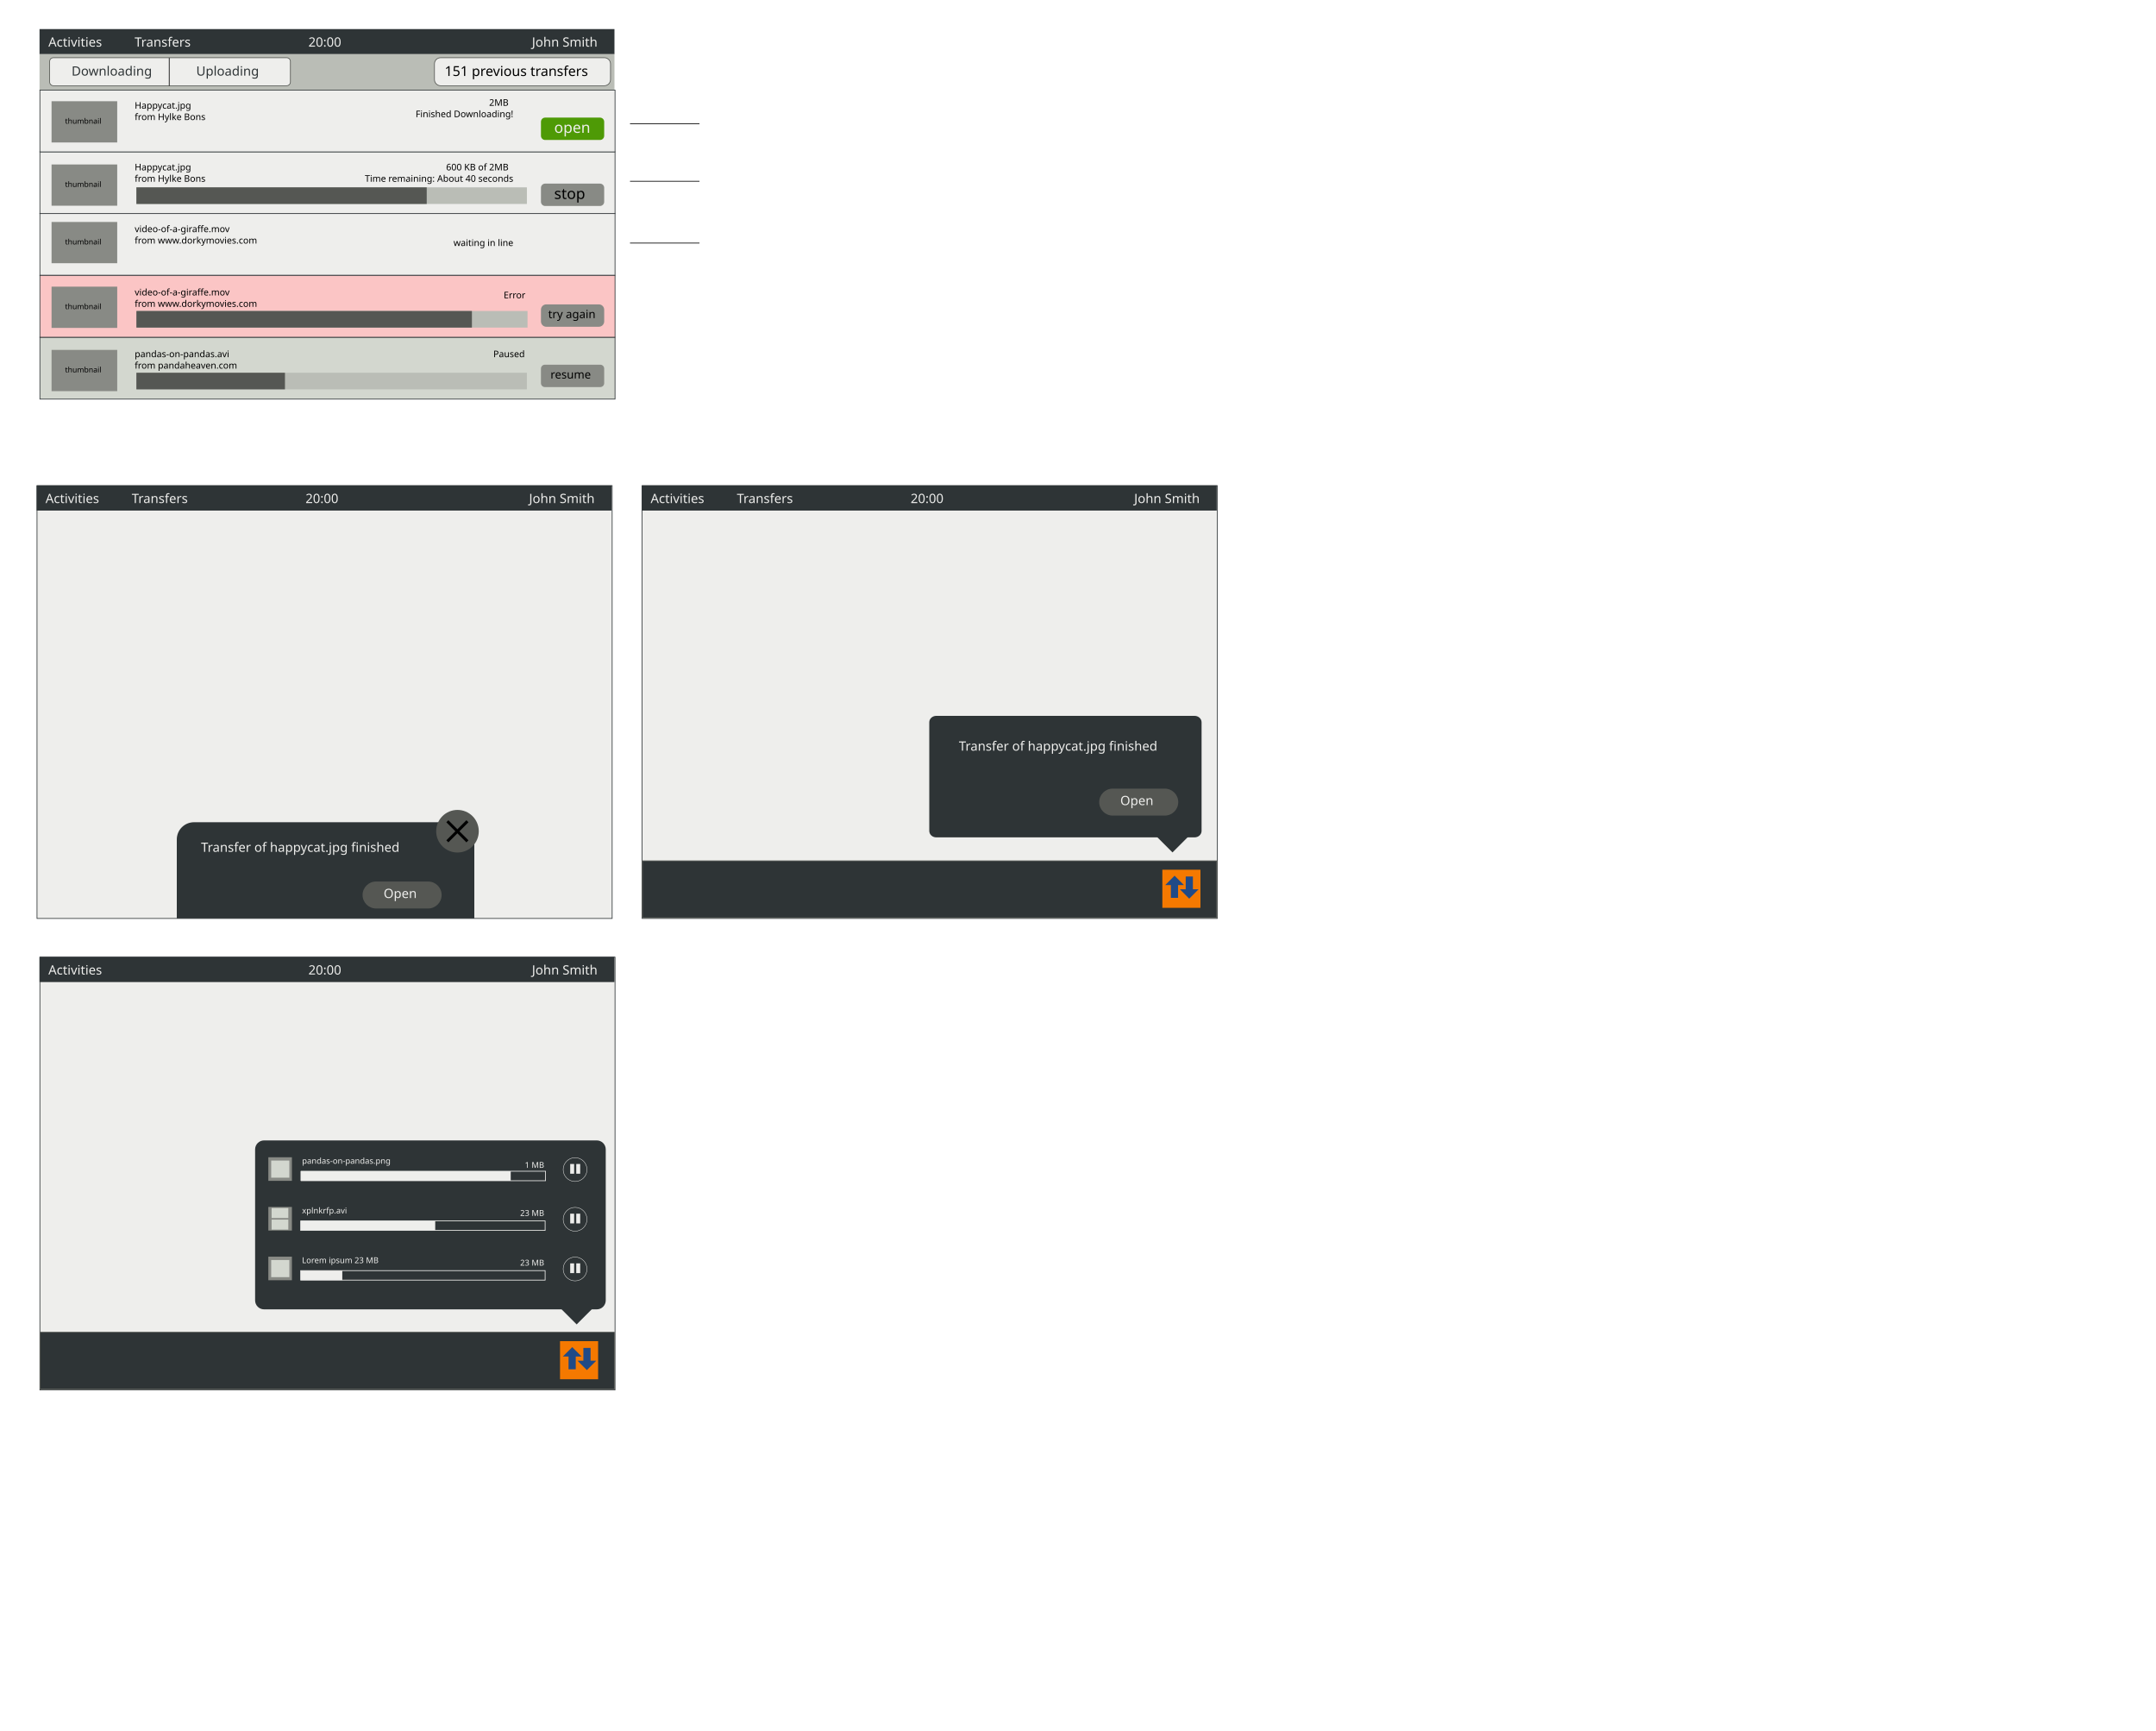
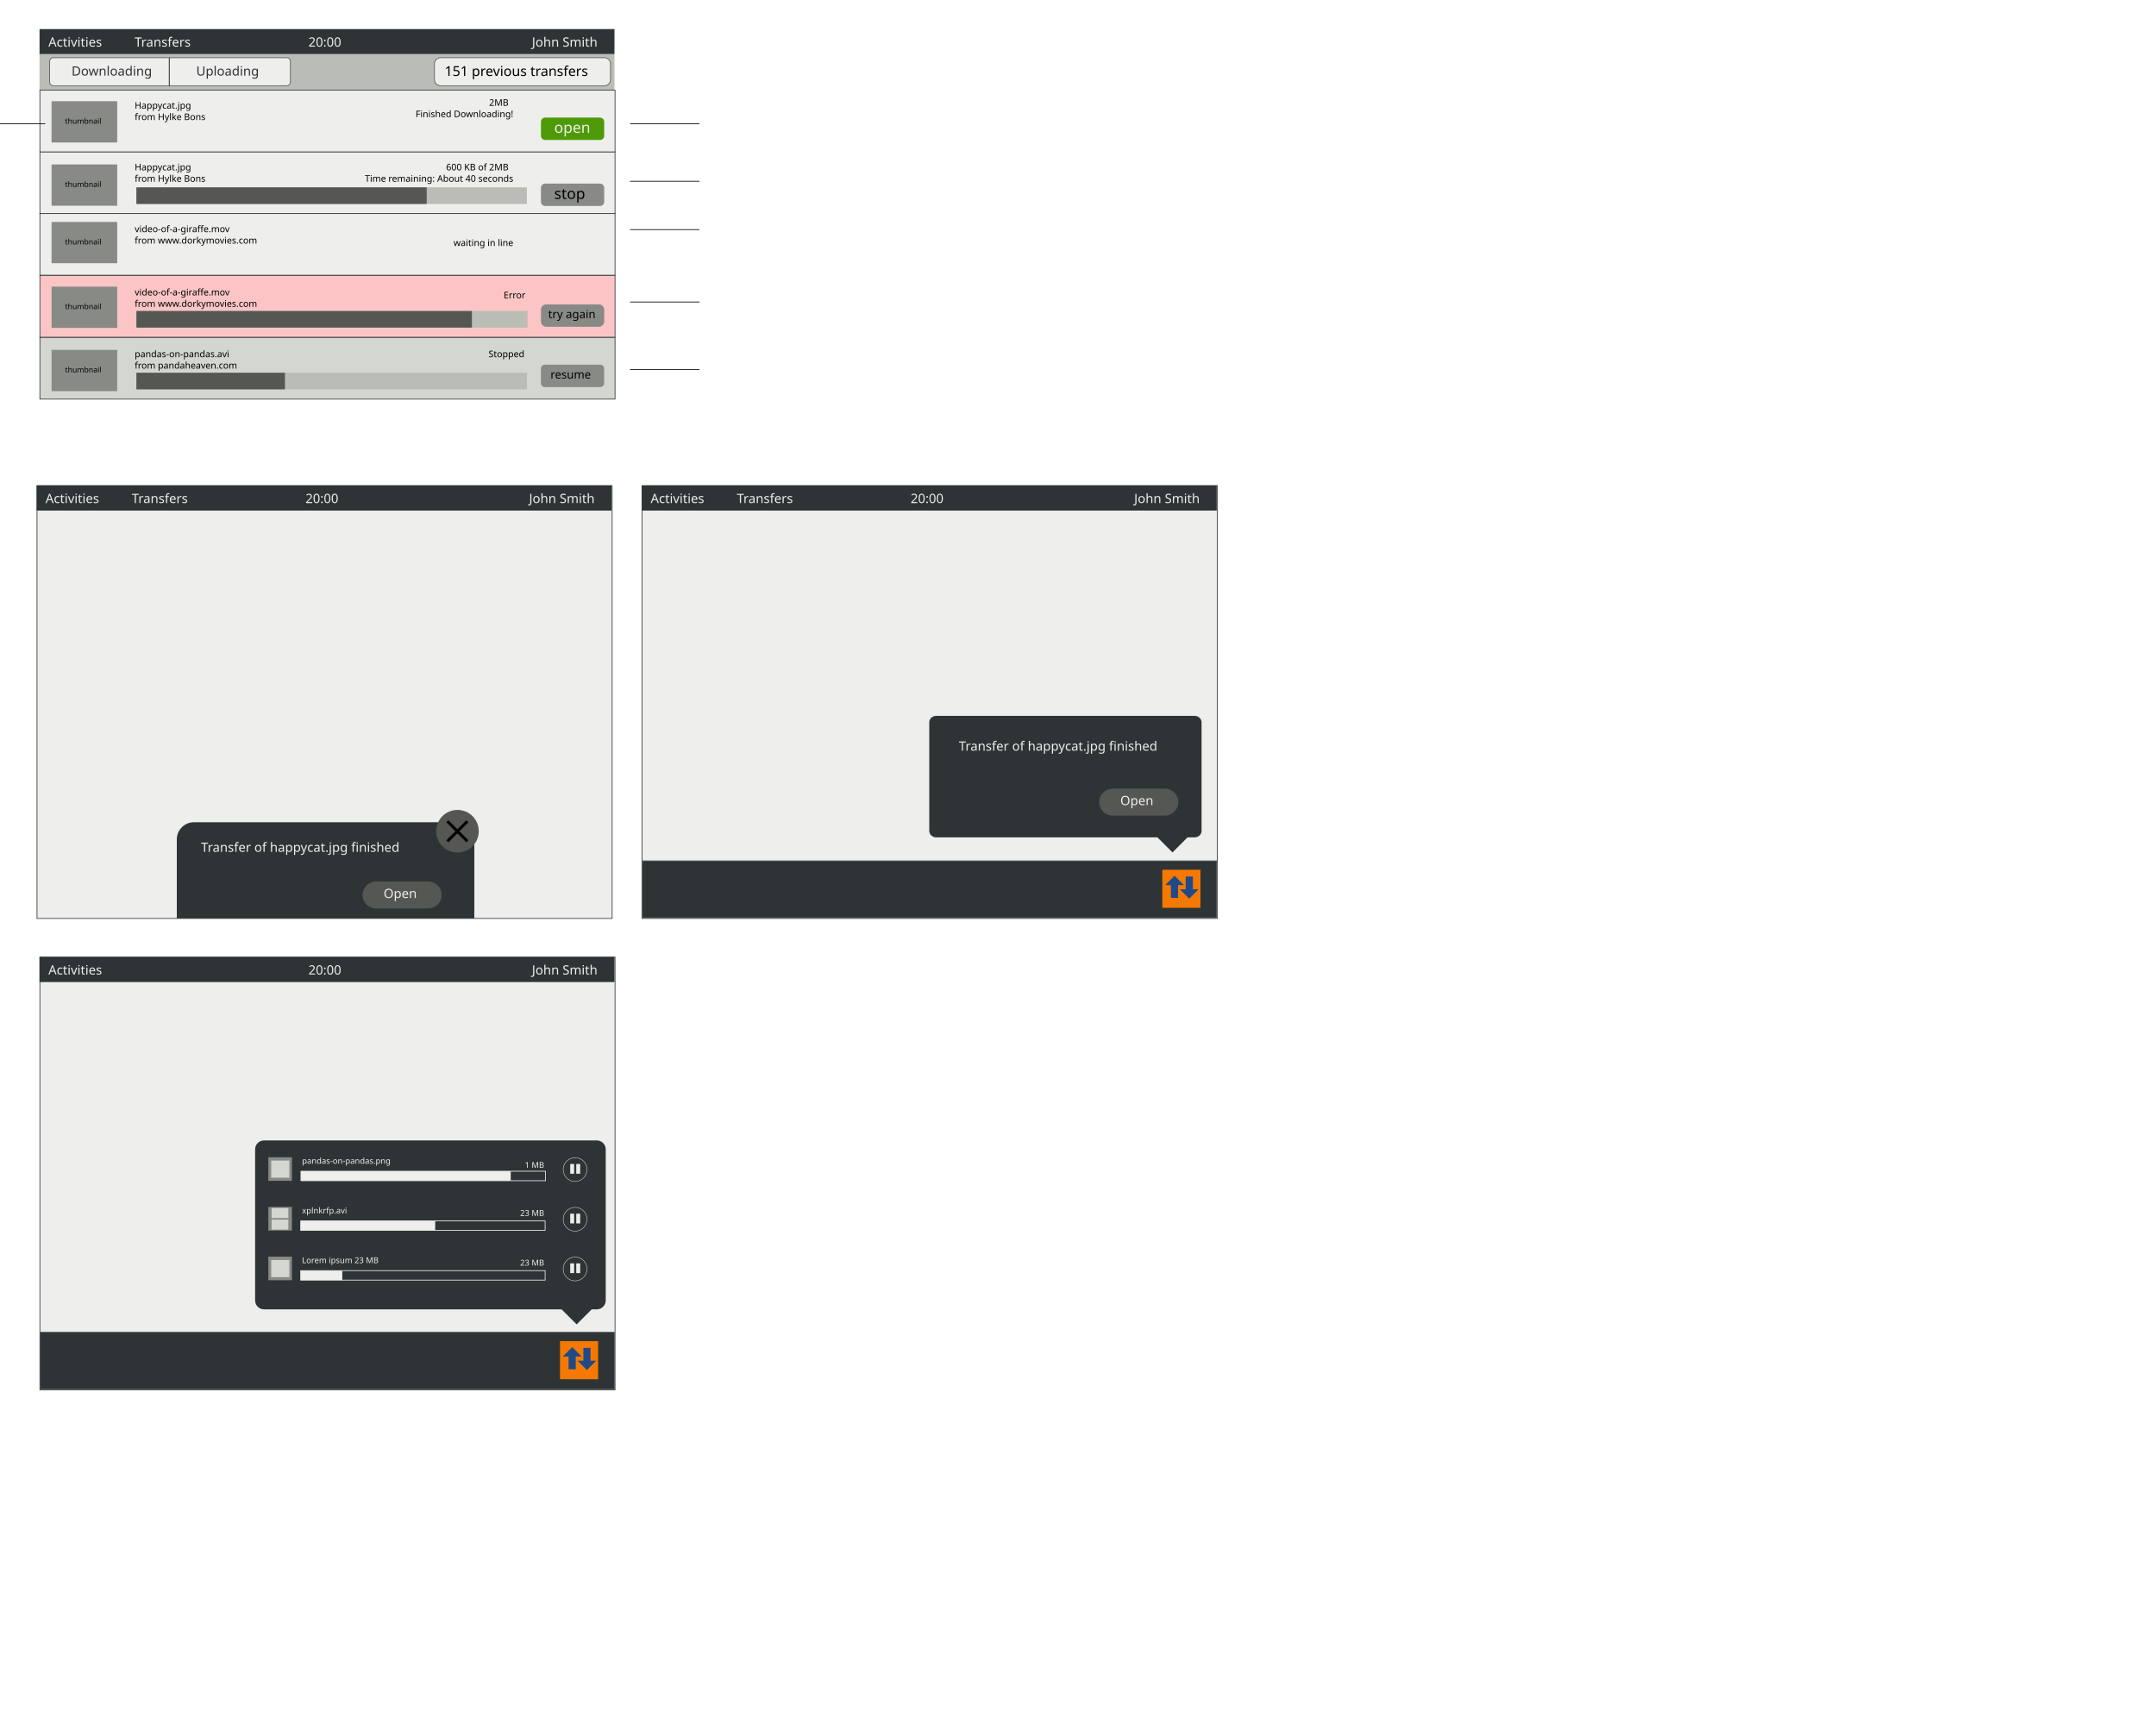
<svg xmlns="http://www.w3.org/2000/svg" width="3000" height="2408" id="svg2985" version="1.1">
  <defs id="defs2987" />
  <g id="layer1" transform="translate(0,1808)">
    <rect style="color:#000000;fill:#eeeeec;fill-opacity:1;fill-rule:nonzero;stroke:#2e3436;stroke-width:1;stroke-miterlimit:4;stroke-dasharray:none;marker:none;visibility:visible;display:inline;overflow:visible;enable-background:accumulate" id="rect3838-9-1" width="800.29" height="86.014" x="55.5" y="-1511.007" />
    <rect style="color:#000000;fill:#2e3436;fill-opacity:1;fill-rule:nonzero;stroke:none;stroke-width:3;marker:none;visibility:visible;display:inline;overflow:visible;enable-background:accumulate" id="rect2997-2" width="800" height="34.911" x="55" y="-1767.538" rx="0" ry="0" />
    <text xml:space="preserve" style="font-size:17.908px;font-style:normal;font-weight:normal;line-height:125%;letter-spacing:0px;word-spacing:0px;fill:#eeeeec;fill-opacity:1;stroke:none;font-family:Sans" x="67.323" y="-1743.122" id="text3769-3">
      <tspan id="tspan3771-9" x="67.323" y="-1743.122">Activities</tspan>
    </text>
    <text xml:space="preserve" style="font-size:17.908px;font-style:normal;font-weight:normal;line-height:125%;letter-spacing:0px;word-spacing:0px;fill:#eeeeec;fill-opacity:1;stroke:none;font-family:Sans" x="187.323" y="-1743.122" id="text3769-7-3">
      <tspan id="tspan3771-4-5" x="187.323" y="-1743.122">Transfers</tspan>
    </text>
    <text xml:space="preserve" style="font-size:17.908px;font-style:normal;font-weight:normal;line-height:125%;letter-spacing:0px;word-spacing:0px;fill:#eeeeec;fill-opacity:1;stroke:none;font-family:Sans" x="740.149" y="-1743.122" id="text3769-7-4-1">
      <tspan id="tspan3771-4-6-8" x="740.149" y="-1743.122">John Smith</tspan>
    </text>
    <text xml:space="preserve" style="font-size:17.908px;font-style:normal;font-weight:normal;line-height:125%;letter-spacing:0px;word-spacing:0px;fill:#eeeeec;fill-opacity:1;stroke:none;font-family:Sans" x="429.112" y="-1743.122" id="text3769-7-9-1">
      <tspan id="tspan3771-4-1-9" x="429.112" y="-1743.122">20:00</tspan>
    </text>
    <rect style="color:#000000;fill:#babdb6;fill-opacity:1;fill-rule:nonzero;stroke:none;stroke-width:3;marker:none;visibility:visible;display:inline;overflow:visible;enable-background:accumulate" id="rect3836-7" width="800" height="50" x="55" y="-1732.627" />
    <rect style="color:#000000;fill:#eeeeec;fill-opacity:1;fill-rule:nonzero;stroke:#2e3436;stroke-width:1;stroke-miterlimit:4;stroke-dasharray:none;marker:none;visibility:visible;display:inline;overflow:visible;enable-background:accumulate" id="rect3838-0" width="800.29" height="86.014" x="55.5" y="-1596.837" />
    <text xml:space="preserve" style="font-size:12.699px;font-style:normal;font-weight:normal;line-height:125%;letter-spacing:0px;word-spacing:0px;fill:#000000;fill-opacity:1;stroke:none;font-family:Sans" x="187.418" y="-1570.978" id="text3920-2">
      <tspan id="tspan3922-8" x="187.418" y="-1570.978">Happycat.jpg</tspan>
      <tspan x="187.418" y="-1555.105" id="tspan3254">from Hylke Bons</tspan>
    </text>
    <rect style="color:#000000;fill:#babdb6;fill-opacity:1;fill-rule:nonzero;stroke:none;stroke-width:1;marker:none;visibility:visible;display:inline;overflow:visible;enable-background:accumulate" id="rect3924-7" width="543.362" height="23.109" x="189.779" y="-1547.336" />
    <rect style="color:#000000;fill:#555753;fill-opacity:1;fill-rule:nonzero;stroke:none;stroke-width:1;marker:none;visibility:visible;display:inline;overflow:visible;enable-background:accumulate" id="rect3924-6-5" width="403.98" height="23.109" x="189.779" y="-1547.336" />
    <rect style="color:#000000;fill:#d3d7cf;fill-opacity:1;fill-rule:nonzero;stroke:#2e3436;stroke-width:1;stroke-miterlimit:4;stroke-dasharray:none;marker:none;visibility:visible;display:inline;overflow:visible;enable-background:accumulate" id="rect3838-5-9" width="800.29" height="86.014" x="55.5" y="-1338.715" />
    <rect style="color:#000000;fill:#babdb6;fill-opacity:1;fill-rule:nonzero;stroke:none;stroke-width:1;marker:none;visibility:visible;display:inline;overflow:visible;enable-background:accumulate" id="rect3924-3-6" width="543.362" height="23.109" x="189.779" y="-1289.384" />
    <rect style="color:#000000;fill:#555753;fill-opacity:1;fill-rule:nonzero;stroke:none;stroke-width:1;marker:none;visibility:visible;display:inline;overflow:visible;enable-background:accumulate" id="rect3924-6-6-9" width="206.736" height="23.109" x="189.779" y="-1289.384" />
    <rect style="color:#000000;fill:#fbc5c5;fill-opacity:1;fill-rule:nonzero;stroke:#2e3436;stroke-width:1;stroke-miterlimit:4;stroke-dasharray:none;marker:none;visibility:visible;display:inline;overflow:visible;enable-background:accumulate" id="rect3838-5-0-9" width="800.29" height="86.014" x="55.5" y="-1424.818" />
    <rect style="color:#000000;fill:#babdb6;fill-opacity:1;fill-rule:nonzero;stroke:none;stroke-width:1;marker:none;visibility:visible;display:inline;overflow:visible;enable-background:accumulate" id="rect3924-68-2-76" width="543.362" height="23.109" x="190.692" y="-1375.318" />
    <rect style="color:#000000;fill:#555753;fill-opacity:1;fill-rule:nonzero;stroke:none;stroke-width:1;marker:none;visibility:visible;display:inline;overflow:visible;enable-background:accumulate" id="rect3924-6-7-5-4" width="466.882" height="23.109" x="189.779" y="-1375.318" />
    <rect style="color:#000000;fill:#eeeeec;fill-opacity:1;fill-rule:nonzero;stroke:#2e3436;stroke-width:1;stroke-miterlimit:4;stroke-dasharray:none;marker:none;visibility:visible;display:inline;overflow:visible;enable-background:accumulate" id="rect3838-9-8-0" width="800.29" height="86.014" x="55.5" y="-1682.684" />
    <rect style="color:#000000;fill:#888a85;fill-opacity:1;fill-rule:nonzero;stroke:none;stroke-width:1;marker:none;visibility:visible;display:inline;overflow:visible;enable-background:accumulate" id="rect3900-4-0-9" width="91.363" height="57.391" x="71.739" y="-1667.17" />
    <rect style="color:#000000;fill:#eeeeec;fill-opacity:1;fill-rule:nonzero;stroke:#2e3436;stroke-width:1;stroke-miterlimit:4;stroke-dasharray:none;marker:none;visibility:visible;display:inline;overflow:visible;enable-background:accumulate" id="rect3838-5-0-0-5-5" width="800.29" height="602.201" x="893.5" y="-1132.329" />
    <rect style="color:#000000;fill:#2e3436;fill-opacity:1;fill-rule:nonzero;stroke:none;stroke-width:3;marker:none;visibility:visible;display:inline;overflow:visible;enable-background:accumulate" id="rect2997-3-9" width="800" height="34.911" x="893" y="-1132.538" rx="0" ry="0" />
    <text xml:space="preserve" style="font-size:17.908px;font-style:normal;font-weight:normal;line-height:125%;letter-spacing:0px;word-spacing:0px;fill:#eeeeec;fill-opacity:1;stroke:none;font-family:Sans" x="905.323" y="-1108.122" id="text3769-4-5">
      <tspan id="tspan3771-2-5" x="905.323" y="-1108.122">Activities</tspan>
    </text>
    <text xml:space="preserve" style="font-size:17.908px;font-style:normal;font-weight:normal;line-height:125%;letter-spacing:0px;word-spacing:0px;fill:#eeeeec;fill-opacity:1;stroke:none;font-family:Sans" x="1025.322" y="-1108.122" id="text3769-7-8-2">
      <tspan id="tspan3771-4-7-8" x="1025.322" y="-1108.122">Transfers</tspan>
    </text>
    <text xml:space="preserve" style="font-size:17.908px;font-style:normal;font-weight:normal;line-height:125%;letter-spacing:0px;word-spacing:0px;fill:#eeeeec;fill-opacity:1;stroke:none;font-family:Sans" x="1578.149" y="-1108.122" id="text3769-7-4-0-2">
      <tspan id="tspan3771-4-6-9-6" x="1578.149" y="-1108.122">John Smith</tspan>
    </text>
    <text xml:space="preserve" style="font-size:17.908px;font-style:normal;font-weight:normal;line-height:125%;letter-spacing:0px;word-spacing:0px;fill:#eeeeec;fill-opacity:1;stroke:none;font-family:Sans" x="1267.112" y="-1108.122" id="text3769-7-9-2-1">
      <tspan id="tspan3771-4-1-3-1" x="1267.112" y="-1108.122">20:00</tspan>
    </text>
    <rect style="color:#000000;fill:#eeeeec;fill-opacity:1;fill-rule:nonzero;stroke:#555753;stroke-width:1;stroke-linecap:round;stroke-linejoin:round;stroke-miterlimit:4;stroke-opacity:1;stroke-dasharray:none;stroke-dashoffset:0;marker:none;visibility:visible;display:inline;overflow:visible;enable-background:accumulate" id="rect5402" width="335" height="39" x="69.098" y="-1727.717" rx="5.212" ry="5.212" />
    <path style="fill:none;stroke:#000000;stroke-width:1px;stroke-linecap:butt;stroke-linejoin:miter;stroke-opacity:1" d="m 235.471,-1727.442 0,38.891" id="path5404" />
    <text xml:space="preserve" style="font-size:17.908px;font-style:normal;font-weight:normal;line-height:125%;letter-spacing:0px;word-spacing:0px;fill:#2e3436;fill-opacity:1;stroke:none;font-family:Sans" x="99.595" y="-1702.824" id="text3769-7-3-9">
      <tspan id="tspan3771-4-5-7" x="99.595" y="-1702.824">Downloading</tspan>
    </text>
    <text xml:space="preserve" style="font-size:17.908px;font-style:normal;font-weight:normal;line-height:125%;letter-spacing:0px;word-spacing:0px;fill:#2e3436;fill-opacity:1;stroke:none;font-family:Sans" x="273.03" y="-1702.824" id="text3769-7-3-9-8">
      <tspan id="tspan3771-4-5-7-2" x="273.03" y="-1702.824">Uploading</tspan>
    </text>
    <rect style="color:#000000;fill:#eeeeec;fill-opacity:1;fill-rule:nonzero;stroke:#2e3436;stroke-width:1;stroke-miterlimit:4;stroke-dasharray:none;marker:none;visibility:visible;display:inline;overflow:visible;enable-background:accumulate" id="rect3838-5-0-0-5-5-6" width="800.29" height="602.201" x="55.5" y="-476.329" />
    <rect style="color:#000000;fill:#2e3436;fill-opacity:1;fill-rule:nonzero;stroke:none;stroke-width:3;marker:none;visibility:visible;display:inline;overflow:visible;enable-background:accumulate" id="rect2997-3-9-9" width="800" height="34.911" x="55" y="-476.538" rx="0" ry="0" />
    <text xml:space="preserve" style="font-size:17.908px;font-style:normal;font-weight:normal;line-height:125%;letter-spacing:0px;word-spacing:0px;fill:#eeeeec;fill-opacity:1;stroke:none;font-family:Sans" x="67.323" y="-452.122" id="text3769-4-5-6">
      <tspan id="tspan3771-2-5-9" x="67.323" y="-452.122">Activities</tspan>
    </text>
    <text xml:space="preserve" style="font-size:17.908px;font-style:normal;font-weight:normal;line-height:125%;letter-spacing:0px;word-spacing:0px;fill:#eeeeec;fill-opacity:1;stroke:none;font-family:Sans" x="740.149" y="-452.122" id="text3769-7-4-0-2-1">
      <tspan id="tspan3771-4-6-9-6-7" x="740.149" y="-452.122">John Smith</tspan>
    </text>
    <text xml:space="preserve" style="font-size:17.908px;font-style:normal;font-weight:normal;line-height:125%;letter-spacing:0px;word-spacing:0px;fill:#eeeeec;fill-opacity:1;stroke:none;font-family:Sans" x="429.112" y="-452.122" id="text3769-7-9-2-1-8">
      <tspan id="tspan3771-4-1-3-1-0" x="429.112" y="-452.122">20:00</tspan>
    </text>
    <rect style="color:#000000;fill:#2e3436;fill-opacity:1;fill-rule:nonzero;stroke:#555753;stroke-width:1;stroke-linecap:round;stroke-linejoin:round;stroke-miterlimit:4;stroke-opacity:1;stroke-dasharray:none;stroke-dashoffset:0;marker:none;visibility:visible;display:inline;overflow:visible;enable-background:accumulate" id="rect5545" width="799.031" height="79.196" x="55.861" y="45.628" rx="0" ry="0" />
    <rect style="color:#000000;fill:#f57900;fill-opacity:1;fill-rule:nonzero;stroke:none;stroke-width:1;marker:none;visibility:visible;display:inline;overflow:visible;enable-background:accumulate" id="rect5547" width="53" height="53" x="779.25" y="58" />
    <path style="color:#000000;fill:#204a87;fill-opacity:1;fill-rule:nonzero;stroke:none;stroke-width:1;marker:none;visibility:visible;display:inline;overflow:visible;enable-background:accumulate" d="m 796.25,66.294 13.081,13.081 -26.163,0 z" id="rect5549" />
    <rect style="color:#000000;fill:#204a87;fill-opacity:1;fill-rule:nonzero;stroke:none;stroke-width:1;marker:none;visibility:visible;display:inline;overflow:visible;enable-background:accumulate" id="rect5552" width="10" height="19.625" x="791.125" y="77.5" />
    <path style="color:#000000;fill:#204a87;fill-opacity:1;fill-rule:nonzero;stroke:none;stroke-width:1;marker:none;visibility:visible;display:inline;overflow:visible;enable-background:accumulate" d="m 816.625,98.25 -13.081,-13.082 26.163,0 z" id="rect5549-3" />
    <rect style="color:#000000;fill:#204a87;fill-opacity:1;fill-rule:nonzero;stroke:none;stroke-width:1;marker:none;visibility:visible;display:inline;overflow:visible;enable-background:accumulate" id="rect5552-1" width="10" height="19.625" x="-821.75" y="-87.044" transform="scale(-1,-1)" />
    <rect style="color:#000000;fill:#2e3436;fill-opacity:1;fill-rule:nonzero;stroke:none;stroke-width:1;marker:none;visibility:visible;display:inline;overflow:visible;enable-background:accumulate" id="rect5577" width="487.904" height="235.056" x="354.968" y="-221.298" rx="12.479" ry="12.479" />
    <rect style="color:#000000;fill:#2e3436;fill-opacity:1;fill-rule:nonzero;stroke:none;stroke-width:1;marker:none;visibility:visible;display:inline;overflow:visible;enable-background:accumulate" id="rect5579" width="34.295" height="34.295" x="557.617" y="-577.133" transform="matrix(0.7071068,0.7071068,-0.7071068,0.7071068,0,0)" rx="0" ry="0" />
    <flowRoot xml:space="preserve" id="flowRoot5585" style="font-size:40px;font-style:normal;font-weight:normal;line-height:125%;letter-spacing:0px;word-spacing:0px;fill:#000000;fill-opacity:1;stroke:none;font-family:Sans" transform="matrix(0.6533564,0,0,0.6533564,1186.457,-1560.008)">
      <flowRegion id="flowRegion5587">
        <rect id="rect5589" width="584.07" height="380.423" x="861.256" y="722.257" />
      </flowRegion>
      <flowPara id="flowPara5591">When a transfer is done you'll get a notification to be able to act upon it.</flowPara>
    </flowRoot>
    <flowRoot xml:space="preserve" id="flowRoot5585-1" style="font-size:40px;font-style:normal;font-weight:normal;line-height:125%;letter-spacing:0px;word-spacing:0px;fill:#000000;fill-opacity:1;stroke:none;font-family:Sans" transform="matrix(0.6533564,0,0,0.6533564,338.5578,-906.6409)">
      <flowRegion id="flowRegion5587-7">
        <rect id="rect5589-6" width="772.385" height="728.914" x="861.256" y="722.257" />
      </flowRegion>
      <flowPara id="flowPara5591-2">If Transfers is closed during a running transfer, you'll get a icon in the message tray with the currently running transfers.</flowPara>
      <flowPara id="flowPara5785" />
      <flowPara id="flowPara5789">When all the transfers are done the tray icon should go away.</flowPara>
    </flowRoot>
    <rect style="color:#000000;fill:#888a85;fill-opacity:1;fill-rule:nonzero;stroke:none;stroke-width:1;marker:none;visibility:visible;display:inline;overflow:visible;enable-background:accumulate" id="rect3900-7-4-99-1" width="32.795" height="32.795" x="373.381" y="-197.854" />
    <text xml:space="preserve" style="font-size:11.326px;font-style:normal;font-weight:normal;line-height:125%;letter-spacing:0px;word-spacing:0px;fill:#eeeeec;fill-opacity:1;stroke:none;font-family:Sans" x="420.251" y="-188.851" id="text3920-0-2-8-2">
      <tspan id="tspan3922-2-0-89-8" x="420.251" y="-188.851">pandas-on-pandas.png</tspan>
    </text>
    <rect style="color:#000000;fill:#2e3436;fill-opacity:1;fill-rule:nonzero;stroke:#eeeeec;stroke-width:1;marker:none;visibility:visible;display:inline;overflow:visible;enable-background:accumulate" id="rect3924-68-2-76-1" width="340.111" height="13.205" x="418.982" y="-178.434" />
    <rect style="color:#000000;fill:#eeeeec;fill-opacity:1;fill-rule:nonzero;stroke:none;stroke-width:1;marker:none;visibility:visible;display:inline;overflow:visible;enable-background:accumulate" id="rect3924-6-7-5-4-9" width="292.239" height="13.205" x="418.411" y="-178.434" />
    <path style="color:#000000;fill:#2e3436;fill-opacity:1;fill-rule:nonzero;stroke:#eeeeec;stroke-width:1;marker:none;visibility:visible;display:inline;overflow:visible;enable-background:accumulate" id="path3944-0-3-7-4" d="m 778.663,128.378 c 0,16.109 -13.059,29.168 -29.168,29.168 -16.109,0 -29.168,-13.059 -29.168,-29.168 0,-16.109 13.059,-29.168 29.168,-29.168 16.109,0 29.168,13.059 29.168,29.168 z" transform="matrix(0.5681292,0,0,0.5681292,374.3947,-253.6551)" />
    <rect style="color:#000000;fill:#eeeeec;fill-opacity:1;fill-rule:nonzero;stroke:none;stroke-width:1;marker:none;visibility:visible;display:inline;overflow:visible;enable-background:accumulate" id="rect3946-67-0-3-6" width="5.466" height="13.551" x="793.412" y="-188.517" />
    <rect style="color:#000000;fill:#eeeeec;fill-opacity:1;fill-rule:nonzero;stroke:none;stroke-width:1;marker:none;visibility:visible;display:inline;overflow:visible;enable-background:accumulate" id="rect3946-6-0-4-1-0" width="5.466" height="13.551" x="801.838" y="-188.517" />
    <rect style="color:#000000;fill:#888a85;fill-opacity:1;fill-rule:nonzero;stroke:none;stroke-width:1;marker:none;visibility:visible;display:inline;overflow:visible;enable-background:accumulate" id="rect3900-4-0-9-8" width="32.795" height="32.795" x="373.381" y="-128.712" />
    <text xml:space="preserve" style="font-size:11.326px;font-style:normal;font-weight:normal;line-height:125%;letter-spacing:0px;word-spacing:0px;fill:#eeeeec;fill-opacity:1;stroke:none;font-family:Sans" x="420.251" y="-119.709" id="text3920-7-8-0-9">
      <tspan id="tspan3922-27-5-2-5" x="420.251" y="-119.709">xplnkrfp.avi</tspan>
    </text>
    <rect style="color:#000000;fill:#2e3436;fill-opacity:1;fill-rule:nonzero;stroke:#eeeeec;stroke-width:1;marker:none;visibility:visible;display:inline;overflow:visible;enable-background:accumulate" id="rect3924-3-9-8-6" width="340.111" height="13.205" x="418.411" y="-109.292" />
    <rect style="color:#000000;fill:#eeeeec;fill-opacity:1;fill-rule:nonzero;stroke:none;stroke-width:1;marker:none;visibility:visible;display:inline;overflow:visible;enable-background:accumulate" id="rect3924-6-6-5-6-3" width="187.184" height="13.205" x="418.411" y="-109.292" />
    <path style="color:#000000;fill:#2e3436;fill-opacity:1;fill-rule:nonzero;stroke:#eeeeec;stroke-width:1;marker:none;visibility:visible;display:inline;overflow:visible;enable-background:accumulate" id="path3944-4-9-7-4" d="m 778.663,128.378 c 0,16.109 -13.059,29.168 -29.168,29.168 -16.109,0 -29.168,-13.059 -29.168,-29.168 0,-16.109 13.059,-29.168 29.168,-29.168 16.109,0 29.168,13.059 29.168,29.168 z" transform="matrix(0.5681292,0,0,0.5681292,374.3947,-184.5126)" />
    <rect style="color:#000000;fill:#eeeeec;fill-opacity:1;fill-rule:nonzero;stroke:none;stroke-width:1;marker:none;visibility:visible;display:inline;overflow:visible;enable-background:accumulate" id="rect3946-3-1-3-3" width="5.466" height="13.551" x="793.412" y="-119.375" />
    <rect style="color:#000000;fill:#eeeeec;fill-opacity:1;fill-rule:nonzero;stroke:none;stroke-width:1;marker:none;visibility:visible;display:inline;overflow:visible;enable-background:accumulate" id="rect3946-6-7-8-9-5" width="5.466" height="13.551" x="801.838" y="-119.375" />
    <rect style="color:#000000;fill:#888a85;fill-opacity:1;fill-rule:nonzero;stroke:none;stroke-width:1;marker:none;visibility:visible;display:inline;overflow:visible;enable-background:accumulate" id="rect3900-7-4-9-4-5" width="32.795" height="32.795" x="373.381" y="-59.57" />
    <text xml:space="preserve" style="font-size:11.326px;font-style:normal;font-weight:normal;line-height:125%;letter-spacing:0px;word-spacing:0px;fill:#eeeeec;fill-opacity:1;stroke:none;font-family:Sans" x="420.251" y="-50.567" id="text3920-0-2-3-5-6">
      <tspan id="tspan3922-2-0-8-3-9" x="420.251" y="-50.567">Lorem ipsum 23 MB</tspan>
    </text>
    <rect style="color:#000000;fill:#2e3436;fill-opacity:1;fill-rule:nonzero;stroke:#eeeeec;stroke-width:1;marker:none;visibility:visible;display:inline;overflow:visible;enable-background:accumulate" id="rect3924-68-2-7-0-7" width="340.111" height="13.205" x="418.411" y="-40.149" />
    <rect style="color:#000000;fill:#eeeeec;fill-opacity:1;fill-rule:nonzero;stroke:none;stroke-width:1;marker:none;visibility:visible;display:inline;overflow:visible;enable-background:accumulate" id="rect3924-6-7-5-7-1-4" width="57.886" height="13.205" x="418.411" y="-40.149" />
    <path style="color:#000000;fill:#2e3436;fill-opacity:1;fill-rule:nonzero;stroke:#eeeeec;stroke-width:1;marker:none;visibility:visible;display:inline;overflow:visible;enable-background:accumulate" id="path3944-0-3-2-4-1" d="m 778.663,128.378 c 0,16.109 -13.059,29.168 -29.168,29.168 -16.109,0 -29.168,-13.059 -29.168,-29.168 0,-16.109 13.059,-29.168 29.168,-29.168 16.109,0 29.168,13.059 29.168,29.168 z" transform="matrix(0.5681292,0,0,0.5681292,374.3947,-115.3702)" />
    <rect style="color:#000000;fill:#eeeeec;fill-opacity:1;fill-rule:nonzero;stroke:none;stroke-width:1;marker:none;visibility:visible;display:inline;overflow:visible;enable-background:accumulate" id="rect3946-67-0-9-8-8" width="5.466" height="13.551" x="793.412" y="-50.232" />
    <rect style="color:#000000;fill:#eeeeec;fill-opacity:1;fill-rule:nonzero;stroke:none;stroke-width:1;marker:none;visibility:visible;display:inline;overflow:visible;enable-background:accumulate" id="rect3946-6-0-4-7-2-7" width="5.466" height="13.551" x="801.838" y="-50.232" />
    <text xml:space="preserve" style="font-size:11.326px;font-style:normal;font-weight:normal;line-height:125%;letter-spacing:0px;word-spacing:0px;fill:#eeeeec;fill-opacity:1;stroke:none;font-family:Sans" x="730.214" y="-183.129" id="text3920-5-5-5-6-5">
      <tspan id="tspan3922-0-2-1-9-8" x="730.214" y="-183.129">1 MB</tspan>
    </text>
    <text xml:space="preserve" style="font-size:11.326px;font-style:normal;font-weight:normal;line-height:125%;letter-spacing:0px;word-spacing:0px;fill:#eeeeec;fill-opacity:1;stroke:none;font-family:Sans" x="723.749" y="-116.272" id="text3920-5-5-7-9-6-6">
      <tspan id="tspan3922-0-2-5-6-5-6" x="723.749" y="-116.272">23 MB</tspan>
    </text>
    <text xml:space="preserve" style="font-size:11.326px;font-style:normal;font-weight:normal;line-height:125%;letter-spacing:0px;word-spacing:0px;fill:#eeeeec;fill-opacity:1;stroke:none;font-family:Sans" x="723.749" y="-47.13" id="text3920-5-5-7-9-9-2-6">
      <tspan id="tspan3922-0-2-5-6-7-0-0" x="723.749" y="-47.13">23 MB</tspan>
    </text>
    <rect style="color:#000000;fill:#d3d7cf;fill-opacity:1;fill-rule:nonzero;stroke:none;stroke-width:1;marker:none;visibility:visible;display:inline;overflow:visible;enable-background:accumulate" id="rect4308-6-9" width="25.254" height="23.839" x="377.351" y="-193.278" />
    <rect style="color:#000000;fill:#d3d7cf;fill-opacity:1;fill-rule:nonzero;stroke:none;stroke-width:1;marker:none;visibility:visible;display:inline;overflow:visible;enable-background:accumulate" id="rect4267-3-3-8" width="23.268" height="13.919" x="377.923" y="-127.238" />
    <rect style="color:#000000;fill:#d3d7cf;fill-opacity:1;fill-rule:nonzero;stroke:none;stroke-width:1;marker:none;visibility:visible;display:inline;overflow:visible;enable-background:accumulate" id="rect4267-2-1-6-2" width="23.268" height="13.919" x="377.923" y="-111.111" />
    <rect style="color:#000000;fill:#d3d7cf;fill-opacity:1;fill-rule:nonzero;stroke:none;stroke-width:1;marker:none;visibility:visible;display:inline;overflow:visible;enable-background:accumulate" id="rect4308-3-1-9" width="25.254" height="23.839" x="377.351" y="-54.89" />
    <rect style="color:#000000;fill:#eeeeec;fill-opacity:1;fill-rule:nonzero;stroke:#2e3436;stroke-width:1;stroke-miterlimit:4;stroke-dasharray:none;marker:none;visibility:visible;display:inline;overflow:visible;enable-background:accumulate" id="rect3838-5-0-0-5-5-1" width="800.29" height="602.201" x="51.5" y="-1132.329" />
    <rect style="color:#000000;fill:#2e3436;fill-opacity:1;fill-rule:nonzero;stroke:none;stroke-width:3;marker:none;visibility:visible;display:inline;overflow:visible;enable-background:accumulate" id="rect2997-3-9-0" width="800" height="34.911" x="51" y="-1132.538" rx="0" ry="0" />
    <text xml:space="preserve" style="font-size:17.908px;font-style:normal;font-weight:normal;line-height:125%;letter-spacing:0px;word-spacing:0px;fill:#eeeeec;fill-opacity:1;stroke:none;font-family:Sans" x="63.323" y="-1108.122" id="text3769-4-5-9">
      <tspan id="tspan3771-2-5-0" x="63.323" y="-1108.122">Activities</tspan>
    </text>
    <text xml:space="preserve" style="font-size:17.908px;font-style:normal;font-weight:normal;line-height:125%;letter-spacing:0px;word-spacing:0px;fill:#eeeeec;fill-opacity:1;stroke:none;font-family:Sans" x="183.323" y="-1108.122" id="text3769-7-8-2-4">
      <tspan id="tspan3771-4-7-8-2" x="183.323" y="-1108.122">Transfers</tspan>
    </text>
    <text xml:space="preserve" style="font-size:17.908px;font-style:normal;font-weight:normal;line-height:125%;letter-spacing:0px;word-spacing:0px;fill:#eeeeec;fill-opacity:1;stroke:none;font-family:Sans" x="736.149" y="-1108.122" id="text3769-7-4-0-2-8">
      <tspan id="tspan3771-4-6-9-6-3" x="736.149" y="-1108.122">John Smith</tspan>
    </text>
    <text xml:space="preserve" style="font-size:17.908px;font-style:normal;font-weight:normal;line-height:125%;letter-spacing:0px;word-spacing:0px;fill:#eeeeec;fill-opacity:1;stroke:none;font-family:Sans" x="425.112" y="-1108.122" id="text3769-7-9-2-1-0">
      <tspan id="tspan3771-4-1-3-1-8" x="425.112" y="-1108.122">20:00</tspan>
    </text>
    <path style="color:#000000;fill:#2e3436;fill-opacity:1;fill-rule:nonzero;stroke:none;stroke-width:1;marker:none;visibility:visible;display:inline;overflow:visible;enable-background:accumulate" d="m 270,-664 366,0 c 13.296,0 24,10.704 24,24 l 0,109.837 -414,0 L 246,-640 c 0,-13.296 10.704,-24 24,-24 z" id="rect5001-8-3" />
    <path style="color:#000000;fill:#555753;fill-opacity:1;fill-rule:nonzero;stroke:none;stroke-width:1;marker:none;visibility:visible;display:inline;overflow:visible;enable-background:accumulate" id="path5003-5-6" d="m 684,1171 c 0,19.882 -16.118,36 -36,36 -19.882,0 -36,-16.118 -36,-36 0,-19.882 16.118,-36 36,-36 19.882,0 36,16.118 36,36 z" transform="matrix(0.8232233,0,0,0.8232233,103.1163,-1615.49)" />
    <path style="fill:none;stroke:#000000;stroke-width:4;stroke-linecap:butt;stroke-linejoin:miter;stroke-miterlimit:4;stroke-opacity:1;stroke-dasharray:none" d="m 622.486,-665.368 27.931,27.931" id="path5005-7-8" />
    <path style="fill:none;stroke:#000000;stroke-width:4;stroke-linecap:butt;stroke-linejoin:miter;stroke-miterlimit:4;stroke-opacity:1;stroke-dasharray:none" d="m 650.417,-665.368 -27.931,27.931" id="path5005-8-9-3" />
    <rect style="color:#000000;fill:#555753;fill-opacity:1;fill-rule:nonzero;stroke:none;stroke-width:4;marker:none;visibility:visible;display:inline;overflow:visible;enable-background:accumulate" id="rect5026-5-0" width="110" height="37.5" x="504.5" y="-581.5" rx="18.75" ry="18.75" />
    <text xml:space="preserve" style="font-size:17.908px;font-style:normal;font-weight:normal;line-height:125%;letter-spacing:0px;word-spacing:0px;fill:#eeeeec;fill-opacity:1;stroke:none;font-family:Sans" x="279.754" y="-622.824" id="text3769-7-8-1-3-0">
      <tspan id="tspan3771-4-7-5-5-3" x="279.754" y="-622.824">Transfer of happycat.jpg finished</tspan>
    </text>
    <text xml:space="preserve" style="font-size:17.908px;font-style:normal;font-weight:normal;line-height:125%;letter-spacing:0px;word-spacing:0px;fill:#eeeeec;fill-opacity:1;stroke:none;font-family:Sans" x="533.777" y="-558.559" id="text3769-7-8-1-0-6-6">
      <tspan id="tspan3771-4-7-5-0-1-4" x="533.777" y="-558.559">Open</tspan>
    </text>
    <rect style="color:#000000;fill:#2e3436;fill-opacity:1;fill-rule:nonzero;stroke:#555753;stroke-width:1;stroke-linecap:round;stroke-linejoin:round;stroke-miterlimit:4;stroke-opacity:1;stroke-dasharray:none;stroke-dashoffset:0;marker:none;visibility:visible;display:inline;overflow:visible;enable-background:accumulate" id="rect5545-7" width="799.031" height="79.196" x="893.985" y="-610.28" rx="0" ry="0" />
    <rect style="color:#000000;fill:#f57900;fill-opacity:1;fill-rule:nonzero;stroke:none;stroke-width:1;marker:none;visibility:visible;display:inline;overflow:visible;enable-background:accumulate" id="rect5547-7" width="53" height="53" x="1617.373" y="-597.908" />
    <path style="color:#000000;fill:#204a87;fill-opacity:1;fill-rule:nonzero;stroke:none;stroke-width:1;marker:none;visibility:visible;display:inline;overflow:visible;enable-background:accumulate" d="m 1634.373,-589.615 13.082,13.082 -26.163,0 z" id="rect5549-5" />
    <rect style="color:#000000;fill:#204a87;fill-opacity:1;fill-rule:nonzero;stroke:none;stroke-width:1;marker:none;visibility:visible;display:inline;overflow:visible;enable-background:accumulate" id="rect5552-5" width="10" height="19.625" x="1629.248" y="-578.408" />
    <path style="color:#000000;fill:#204a87;fill-opacity:1;fill-rule:nonzero;stroke:none;stroke-width:1;marker:none;visibility:visible;display:inline;overflow:visible;enable-background:accumulate" d="m 1654.748,-557.658 -13.082,-13.082 26.163,0 z" id="rect5549-3-6" />
    <rect style="color:#000000;fill:#204a87;fill-opacity:1;fill-rule:nonzero;stroke:none;stroke-width:1;marker:none;visibility:visible;display:inline;overflow:visible;enable-background:accumulate" id="rect5552-1-5" width="10" height="19.625" x="-1659.873" y="568.865" transform="scale(-1,-1)" />
    <rect style="color:#000000;fill:#2e3436;fill-opacity:1;fill-rule:nonzero;stroke:none;stroke-width:1;marker:none;visibility:visible;display:inline;overflow:visible;enable-background:accumulate" id="rect5577-4" width="378.904" height="169.056" x="1293.048" y="-811.999" rx="9.691" ry="8.975" />
    <rect style="color:#000000;fill:#2e3436;fill-opacity:1;fill-rule:nonzero;stroke:none;stroke-width:1;marker:none;visibility:visible;display:inline;overflow:visible;enable-background:accumulate" id="rect5579-5" width="34.295" height="34.295" x="679.508" y="-1627.74" transform="matrix(0.7071068,0.7071068,-0.7071068,0.7071068,0,0)" rx="0" ry="0" />
    <text xml:space="preserve" style="font-size:17.908px;font-style:normal;font-weight:normal;line-height:125%;letter-spacing:0px;word-spacing:0px;fill:#eeeeec;fill-opacity:1;stroke:none;font-family:Sans" x="1334.281" y="-763.609" id="text3769-7-8-1-3-0-1">
      <tspan id="tspan3771-4-7-5-5-3-1" x="1334.281" y="-763.609">Transfer of happycat.jpg finished</tspan>
    </text>
    <rect style="color:#000000;fill:#555753;fill-opacity:1;fill-rule:nonzero;stroke:none;stroke-width:4;marker:none;visibility:visible;display:inline;overflow:visible;enable-background:accumulate" id="rect5026-5-0-8" width="110" height="37.5" x="1529.5" y="-710.75" rx="18.75" ry="18.75" />
    <text xml:space="preserve" style="font-size:17.908px;font-style:normal;font-weight:normal;line-height:125%;letter-spacing:0px;word-spacing:0px;fill:#eeeeec;fill-opacity:1;stroke:none;font-family:Sans" x="1558.777" y="-687.809" id="text3769-7-8-1-0-6-6-6">
      <tspan id="tspan3771-4-7-5-0-1-4-37" x="1558.777" y="-687.809">Open</tspan>
    </text>
    <rect style="color:#000000;fill:#888a85;fill-opacity:1;fill-rule:nonzero;stroke:none;stroke-width:3;marker:none;visibility:visible;display:inline;overflow:visible;enable-background:accumulate" id="rect3256" width="87.997" height="31.137" x="752.715" y="-1552.548" rx="5.859" ry="5.859" />
    <text xml:space="preserve" style="font-size:12.699px;font-style:normal;font-weight:normal;line-height:125%;letter-spacing:0px;word-spacing:0px;fill:#000000;fill-opacity:1;stroke:none;font-family:Sans" x="730.757" y="-1570.978" id="text3920-2-5">
      <tspan x="730.757" y="-1570.978" id="tspan3254-8" style="text-align:end;text-anchor:end">600 KB of 2MB</tspan>
      <tspan x="730.757" y="-1555.105" id="tspan3556" style="text-align:end;text-anchor:end">Time remaining: About 40 seconds</tspan>
    </text>
    <text xml:space="preserve" style="font-size:12.699px;font-style:normal;font-weight:normal;line-height:125%;letter-spacing:0px;word-spacing:0px;fill:#000000;fill-opacity:1;stroke:none;font-family:Sans" x="187.418" y="-1484.978" id="text3920-2-53">
      <tspan id="tspan3922-8-9" x="187.418" y="-1484.978">video-of-a-giraffe.mov</tspan>
      <tspan x="187.418" y="-1469.105" id="tspan3254-2">from www.dorkymovies.com</tspan>
    </text>
    <text xml:space="preserve" style="font-size:12.699px;font-style:normal;font-weight:normal;line-height:125%;letter-spacing:0px;word-spacing:0px;fill:#000000;fill-opacity:1;stroke:none;font-family:Sans" x="187.418" y="-1311.012" id="text3920-2-0">
      <tspan id="tspan3922-8-7" x="187.418" y="-1311.012">pandas-on-pandas.avi</tspan>
      <tspan x="187.418" y="-1295.138" id="tspan3254-0">from pandaheaven.com</tspan>
    </text>
-     <text xml:space="preserve" style="font-size:12.699px;font-style:normal;font-weight:normal;line-height:125%;letter-spacing:0px;word-spacing:0px;fill:#000000;fill-opacity:1;stroke:none;font-family:Sans" x="686.471" y="-1311.012" id="text3920-2-5-01">
-       <tspan x="686.471" y="-1311.012" id="tspan3254-8-3">Paused</tspan>
+     <text xml:space="preserve" style="font-size:12.699px;font-style:normal;font-weight:normal;line-height:125%;letter-spacing:0px;word-spacing:0px;fill:#000000;fill-opacity:1;stroke:none;font-family:Sans" x="679.842" y="-1311.012" id="text3920-2-5-01">
+       <tspan x="679.842" y="-1311.012" id="tspan3254-8-3">Stopped</tspan>
    </text>
    <text xml:space="preserve" style="font-size:12.699px;font-style:normal;font-weight:normal;line-height:125%;letter-spacing:0px;word-spacing:0px;fill:#000000;fill-opacity:1;stroke:none;font-family:Sans" x="187.418" y="-1396.945" id="text3920-2-53-9">
      <tspan id="tspan3922-8-9-9" x="187.418" y="-1396.945">video-of-a-giraffe.mov</tspan>
      <tspan x="187.418" y="-1381.071" id="tspan3254-2-3">from www.dorkymovies.com</tspan>
    </text>
    <text xml:space="preserve" style="font-size:12.699px;font-style:normal;font-weight:normal;line-height:125%;letter-spacing:0px;word-spacing:0px;fill:#000000;fill-opacity:1;stroke:none;font-family:Sans" x="700.853" y="-1392.945" id="text3920-2-5-0-8">
      <tspan x="700.853" y="-1392.945" id="tspan3254-8-8-2">Error</tspan>
    </text>
    <rect style="color:#000000;fill:#888a85;fill-opacity:1;fill-rule:nonzero;stroke:none;stroke-width:3;marker:none;visibility:visible;display:inline;overflow:visible;enable-background:accumulate" id="rect3256-6-5" width="87.997" height="31.137" x="752.715" y="-1300.581" rx="5.468" ry="5.468" />
    <rect style="color:#000000;fill:#888a85;fill-opacity:1;fill-rule:nonzero;stroke:none;stroke-width:3;marker:none;visibility:visible;display:inline;overflow:visible;enable-background:accumulate" id="rect3256-6-5-6" width="87.997" height="31.137" x="752.715" y="-1384.514" rx="7.421" ry="7.421" />
    <rect style="color:#000000;fill:#4e9a06;fill-opacity:1;fill-rule:nonzero;stroke:none;stroke-width:3;marker:none;visibility:visible;display:inline;overflow:visible;enable-background:accumulate" id="rect3256-6-5-6-6" width="87.997" height="31.137" x="752.715" y="-1644.38" rx="5.859" ry="5.859" />
    <text xml:space="preserve" style="font-size:20.956px;font-style:normal;font-weight:normal;line-height:125%;letter-spacing:0px;word-spacing:0px;fill:#eeeeec;fill-opacity:1;stroke:none;font-family:Sans" x="771.12" y="-1623.17" id="text3258-9-6-0-1">
      <tspan id="tspan3260-2-7-8-1" x="771.12" y="-1623.17">open</tspan>
    </text>
    <text xml:space="preserve" style="font-size:12.699px;font-style:normal;font-weight:normal;line-height:125%;letter-spacing:0px;word-spacing:0px;fill:#000000;fill-opacity:1;stroke:none;font-family:Sans" x="187.418" y="-1656.811" id="text3920-2-0-2">
      <tspan id="tspan3922-8-7-6" x="187.418" y="-1656.811">Happycat.jpg</tspan>
      <tspan x="187.418" y="-1640.937" id="tspan3254-0-3">from Hylke Bons</tspan>
    </text>
    <text xml:space="preserve" style="font-size:12.699px;font-style:normal;font-weight:normal;line-height:125%;letter-spacing:0px;word-spacing:0px;fill:#000000;fill-opacity:1;stroke:none;font-family:Sans" x="730.757" y="-1660.811" id="text3920-2-5-06">
      <tspan x="730.757" y="-1660.811" id="tspan3254-8-4" style="text-align:end;text-anchor:end">2MB</tspan>
      <tspan x="730.757" y="-1644.937" id="tspan3556-2" style="text-align:end;text-anchor:end">Finished Downloading!</tspan>
    </text>
    <text xml:space="preserve" style="font-size:12.699px;font-style:normal;font-weight:normal;line-height:125%;letter-spacing:0px;word-spacing:0px;fill:#000000;fill-opacity:1;stroke:none;font-family:Sans" x="730.757" y="-1481.597" id="text3920-2-5-1">
      <tspan x="730.757" y="-1481.597" id="tspan3254-8-1" style="text-align:end;text-anchor:end" />
      <tspan x="730.757" y="-1465.724" id="tspan3556-1" style="text-align:end;text-anchor:end">waiting in line</tspan>
    </text>
    <text xml:space="preserve" style="font-size:15.841px;font-style:normal;font-weight:normal;line-height:125%;letter-spacing:0px;word-spacing:0px;fill:#000000;fill-opacity:1;stroke:none;font-family:Sans" x="762.818" y="-1365.345" id="text3258-9-6-5">
      <tspan id="tspan3260-2-7-5" x="762.818" y="-1365.345">try again</tspan>
    </text>
    <rect style="color:#000000;fill:#eeeeec;fill-opacity:1;fill-rule:nonzero;stroke:#555753;stroke-width:1;stroke-linecap:round;stroke-linejoin:round;stroke-miterlimit:4;stroke-opacity:1;stroke-dasharray:none;stroke-dashoffset:0;marker:none;visibility:visible;display:inline;overflow:visible;enable-background:accumulate" id="rect5402-8" width="244.972" height="39" x="604.528" y="-1727.717" rx="8.596" ry="8.596" />
    <text xml:space="preserve" style="font-size:19.058px;font-style:normal;font-weight:normal;line-height:125%;letter-spacing:0px;word-spacing:0px;fill:#000000;fill-opacity:1;stroke:none;font-family:Sans" x="618.75" y="-1702.301" id="text3920-2-0-2-4-9">
      <tspan x="618.75" y="-1702.301" id="tspan3254-0-3-1-0">151 previous transfers</tspan>
    </text>
    <text xml:space="preserve" style="font-size:20.956px;font-style:normal;font-weight:normal;line-height:125%;letter-spacing:0px;word-spacing:0px;fill:#000000;fill-opacity:1;stroke:none;font-family:Sans" x="771.12" y="-1531.17" id="text3258-9-6-0-1-7">
      <tspan id="tspan3260-2-7-8-1-0" x="771.12" y="-1531.17">stop</tspan>
    </text>
    <text xml:space="preserve" style="font-size:15.841px;font-style:normal;font-weight:normal;line-height:125%;letter-spacing:0px;word-spacing:0px;fill:#000000;fill-opacity:1;stroke:none;font-family:Sans" x="765.943" y="-1281.345" id="text3258-9-6-5-7">
      <tspan id="tspan3260-2-7-5-1" x="765.943" y="-1281.345">resume</tspan>
    </text>
    <text xml:space="preserve" style="font-size:10.423px;font-style:normal;font-weight:normal;line-height:125%;letter-spacing:0px;word-spacing:0px;fill:#000000;fill-opacity:1;stroke:none;font-family:Sans" x="90.557" y="-1635.907" id="text4084">
      <tspan id="tspan4086" x="90.557" y="-1635.907">thumbnail</tspan>
    </text>
    <rect style="color:#000000;fill:#888a85;fill-opacity:1;fill-rule:nonzero;stroke:none;stroke-width:1;marker:none;visibility:visible;display:inline;overflow:visible;enable-background:accumulate" id="rect3900-4-0-9-1" width="91.363" height="57.391" x="71.739" y="-1579.17" />
    <text xml:space="preserve" style="font-size:10.423px;font-style:normal;font-weight:normal;line-height:125%;letter-spacing:0px;word-spacing:0px;fill:#000000;fill-opacity:1;stroke:none;font-family:Sans" x="90.557" y="-1547.907" id="text4084-4">
      <tspan id="tspan4086-5" x="90.557" y="-1547.907">thumbnail</tspan>
    </text>
    <rect style="color:#000000;fill:#888a85;fill-opacity:1;fill-rule:nonzero;stroke:none;stroke-width:1;marker:none;visibility:visible;display:inline;overflow:visible;enable-background:accumulate" id="rect3900-4-0-9-1-2" width="91.363" height="57.391" x="71.739" y="-1499.17" />
    <text xml:space="preserve" style="font-size:10.423px;font-style:normal;font-weight:normal;line-height:125%;letter-spacing:0px;word-spacing:0px;fill:#000000;fill-opacity:1;stroke:none;font-family:Sans" x="90.557" y="-1467.907" id="text4084-4-3">
      <tspan id="tspan4086-5-0" x="90.557" y="-1467.907">thumbnail</tspan>
    </text>
    <rect style="color:#000000;fill:#888a85;fill-opacity:1;fill-rule:nonzero;stroke:none;stroke-width:1;marker:none;visibility:visible;display:inline;overflow:visible;enable-background:accumulate" id="rect3900-4-0-9-1-2-5" width="91.363" height="57.391" x="71.739" y="-1409.17" />
    <text xml:space="preserve" style="font-size:10.423px;font-style:normal;font-weight:normal;line-height:125%;letter-spacing:0px;word-spacing:0px;fill:#000000;fill-opacity:1;stroke:none;font-family:Sans" x="90.557" y="-1377.907" id="text4084-4-3-0">
      <tspan id="tspan4086-5-0-6" x="90.557" y="-1377.907">thumbnail</tspan>
    </text>
    <rect style="color:#000000;fill:#888a85;fill-opacity:1;fill-rule:nonzero;stroke:none;stroke-width:1;marker:none;visibility:visible;display:inline;overflow:visible;enable-background:accumulate" id="rect3900-4-0-9-1-2-5-5" width="91.363" height="57.391" x="71.739" y="-1321.17" />
    <text xml:space="preserve" style="font-size:10.423px;font-style:normal;font-weight:normal;line-height:125%;letter-spacing:0px;word-spacing:0px;fill:#000000;fill-opacity:1;stroke:none;font-family:Sans" x="90.557" y="-1289.907" id="text4084-4-3-0-8">
      <tspan id="tspan4086-5-0-6-1" x="90.557" y="-1289.907">thumbnail</tspan>
    </text>
-     <path style="fill:none;stroke:#000000;stroke-width:1px;stroke-linecap:butt;stroke-linejoin:miter;stroke-opacity:1" d="m 876.64,-1469.798 96.668,0" id="path4184" />
-     <flowRoot xml:space="preserve" id="flowRoot4186" style="font-size:40px;font-style:normal;font-weight:normal;line-height:125%;letter-spacing:0px;word-spacing:0px;fill:#000000;fill-opacity:1;stroke:none;font-family:Sans" transform="translate(33.14328,-1800.267)">
+     <path style="fill:none;stroke:#000000;stroke-width:1px;stroke-linecap:butt;stroke-linejoin:miter;stroke-opacity:1" d="m 876.64,-1488.579 96.668,0" id="path4184" />
+     <flowRoot xml:space="preserve" id="flowRoot4186" style="font-size:40px;font-style:normal;font-weight:normal;line-height:125%;letter-spacing:0px;word-spacing:0px;fill:#000000;fill-opacity:1;stroke:none;font-family:Sans" transform="translate(33.14328,-1819.048)">
      <flowRegion id="flowRegion4188">
-         <rect id="rect4190" width="283.375" height="62.972" x="953.974" y="306.716" />
-       </flowRegion>
-       <flowPara id="flowPara4192" style="font-size:12px">This guy is waiting in line. If he's a small file a longer running file will get him pass through, based on some negotiation.</flowPara>
+         <rect id="rect4190" width="288.899" height="79.544" x="953.974" y="306.716" />
+       </flowRegion>
+       <flowPara id="flowPara4192" style="font-size:12px">This guy is waiting in line. If he's a small file a longer running file will get him pass through, based on some negotiation. The reasoning behind not doing parallel transfers is that they will slow each other down.</flowPara>
    </flowRoot>
    <path style="fill:none;stroke:#000000;stroke-width:1px;stroke-linecap:butt;stroke-linejoin:miter;stroke-opacity:1" d="m 876.64,-1635.798 96.668,0" id="path4184-4" />
-     <flowRoot xml:space="preserve" id="flowRoot4186-7" style="font-size:40px;font-style:normal;font-weight:normal;line-height:125%;letter-spacing:0px;word-spacing:0px;fill:#000000;fill-opacity:1;stroke:none;font-family:Sans" transform="translate(33.14329,-1966.267)">
+     <flowRoot xml:space="preserve" id="flowRoot4186-7" style="font-size:40px;font-style:normal;font-weight:normal;line-height:125%;letter-spacing:0px;word-spacing:0px;fill:#000000;fill-opacity:1;stroke:none;font-family:Sans" transform="translate(33.14329,-1972.895)">
      <flowRegion id="flowRegion4188-8">
        <rect id="rect4190-3" width="283.375" height="62.972" x="953.974" y="306.716" />
      </flowRegion>
-       <flowPara id="flowPara4192-5" style="font-size:12px">This guy is waiting in line. If he's a small file a longer running file will get him pass through, based on some negotiation.</flowPara>
+       <flowPara id="flowPara4192-5" style="font-size:12px">After files are finished they line up here for a certain while before going into "previous transfers". Maybe this depends on if you looked at it or not?</flowPara>
    </flowRoot>
    <path style="fill:none;stroke:#000000;stroke-width:1px;stroke-linecap:butt;stroke-linejoin:miter;stroke-opacity:1" d="m 876.64,-1555.798 96.668,0" id="path4184-4-9" />
    <flowRoot xml:space="preserve" id="flowRoot4186-7-0" style="font-size:40px;font-style:normal;font-weight:normal;line-height:125%;letter-spacing:0px;word-spacing:0px;fill:#000000;fill-opacity:1;stroke:none;font-family:Sans" transform="translate(33.14329,-1886.267)">
      <flowRegion id="flowRegion4188-8-4">
        <rect id="rect4190-3-9" width="283.375" height="62.972" x="953.974" y="306.716" />
      </flowRegion>
      <flowPara id="flowPara4192-5-9" style="font-size:12px">The transfers will always show approximate times, such as "About 1 Hour", </flowPara>
    </flowRoot>
+     <path style="fill:none;stroke:#000000;stroke-width:1px;stroke-linecap:butt;stroke-linejoin:miter;stroke-opacity:1" d="m 876.64,-1387.798 96.668,0" id="path4184-2" />
+     <flowRoot xml:space="preserve" id="flowRoot4186-1" style="font-size:40px;font-style:normal;font-weight:normal;line-height:125%;letter-spacing:0px;word-spacing:0px;fill:#000000;fill-opacity:1;stroke:none;font-family:Sans" transform="translate(33.14329,-1718.267)">
+       <flowRegion id="flowRegion4188-0">
+         <rect id="rect4190-2" width="283.375" height="62.972" x="953.974" y="306.716" />
+       </flowRegion>
+       <flowPara id="flowPara4192-7" style="font-size:12px">Something went wrong with this transfer. Maybe the connection broke, maybe the disk is full? You can kickstart it again. Maybe it tries again every once in a while?</flowPara>
+     </flowRoot>
+     <path style="fill:none;stroke:#000000;stroke-width:1px;stroke-linecap:butt;stroke-linejoin:miter;stroke-opacity:1" d="m 876.64,-1293.798 96.668,0" id="path4184-2-9" />
+     <flowRoot xml:space="preserve" id="flowRoot4186-1-5" style="font-size:40px;font-style:normal;font-weight:normal;line-height:125%;letter-spacing:0px;word-spacing:0px;fill:#000000;fill-opacity:1;stroke:none;font-family:Sans" transform="translate(33.14329,-1609.905)">
+       <flowRegion id="flowRegion4188-0-0">
+         <rect id="rect4190-2-5" width="283.375" height="62.972" x="953.974" y="306.716" />
+       </flowRegion>
+       <flowPara id="flowPara4192-7-2" style="font-size:12px">Paused/Stopped. Resumable on demand.</flowPara>
+     </flowRoot>
+     <path style="fill:none;stroke:#000000;stroke-width:1px;stroke-linecap:butt;stroke-linejoin:miter;stroke-opacity:1" d="m -33.696,-1635.798 96.668,0" id="path4184-4-5" />
+     <flowRoot xml:space="preserve" id="flowRoot4186-7-1" style="font-size:40px;font-style:normal;font-weight:normal;line-height:125%;letter-spacing:0px;word-spacing:0px;fill:#000000;fill-opacity:1;stroke:none;font-family:Sans" transform="translate(-1273.807,-1968.476)">
+       <flowRegion id="flowRegion4188-8-0">
+         <rect id="rect4190-3-2" width="283.375" height="62.972" x="953.974" y="306.716" />
+       </flowRegion>
+       <flowPara id="flowPara4192-5-3" style="font-size:12px">Transfers will do it's best to create thumbnails for transfers. EXIF info, nautilus thumbs, web cache?</flowPara>
+     </flowRoot>
  </g>
</svg>
